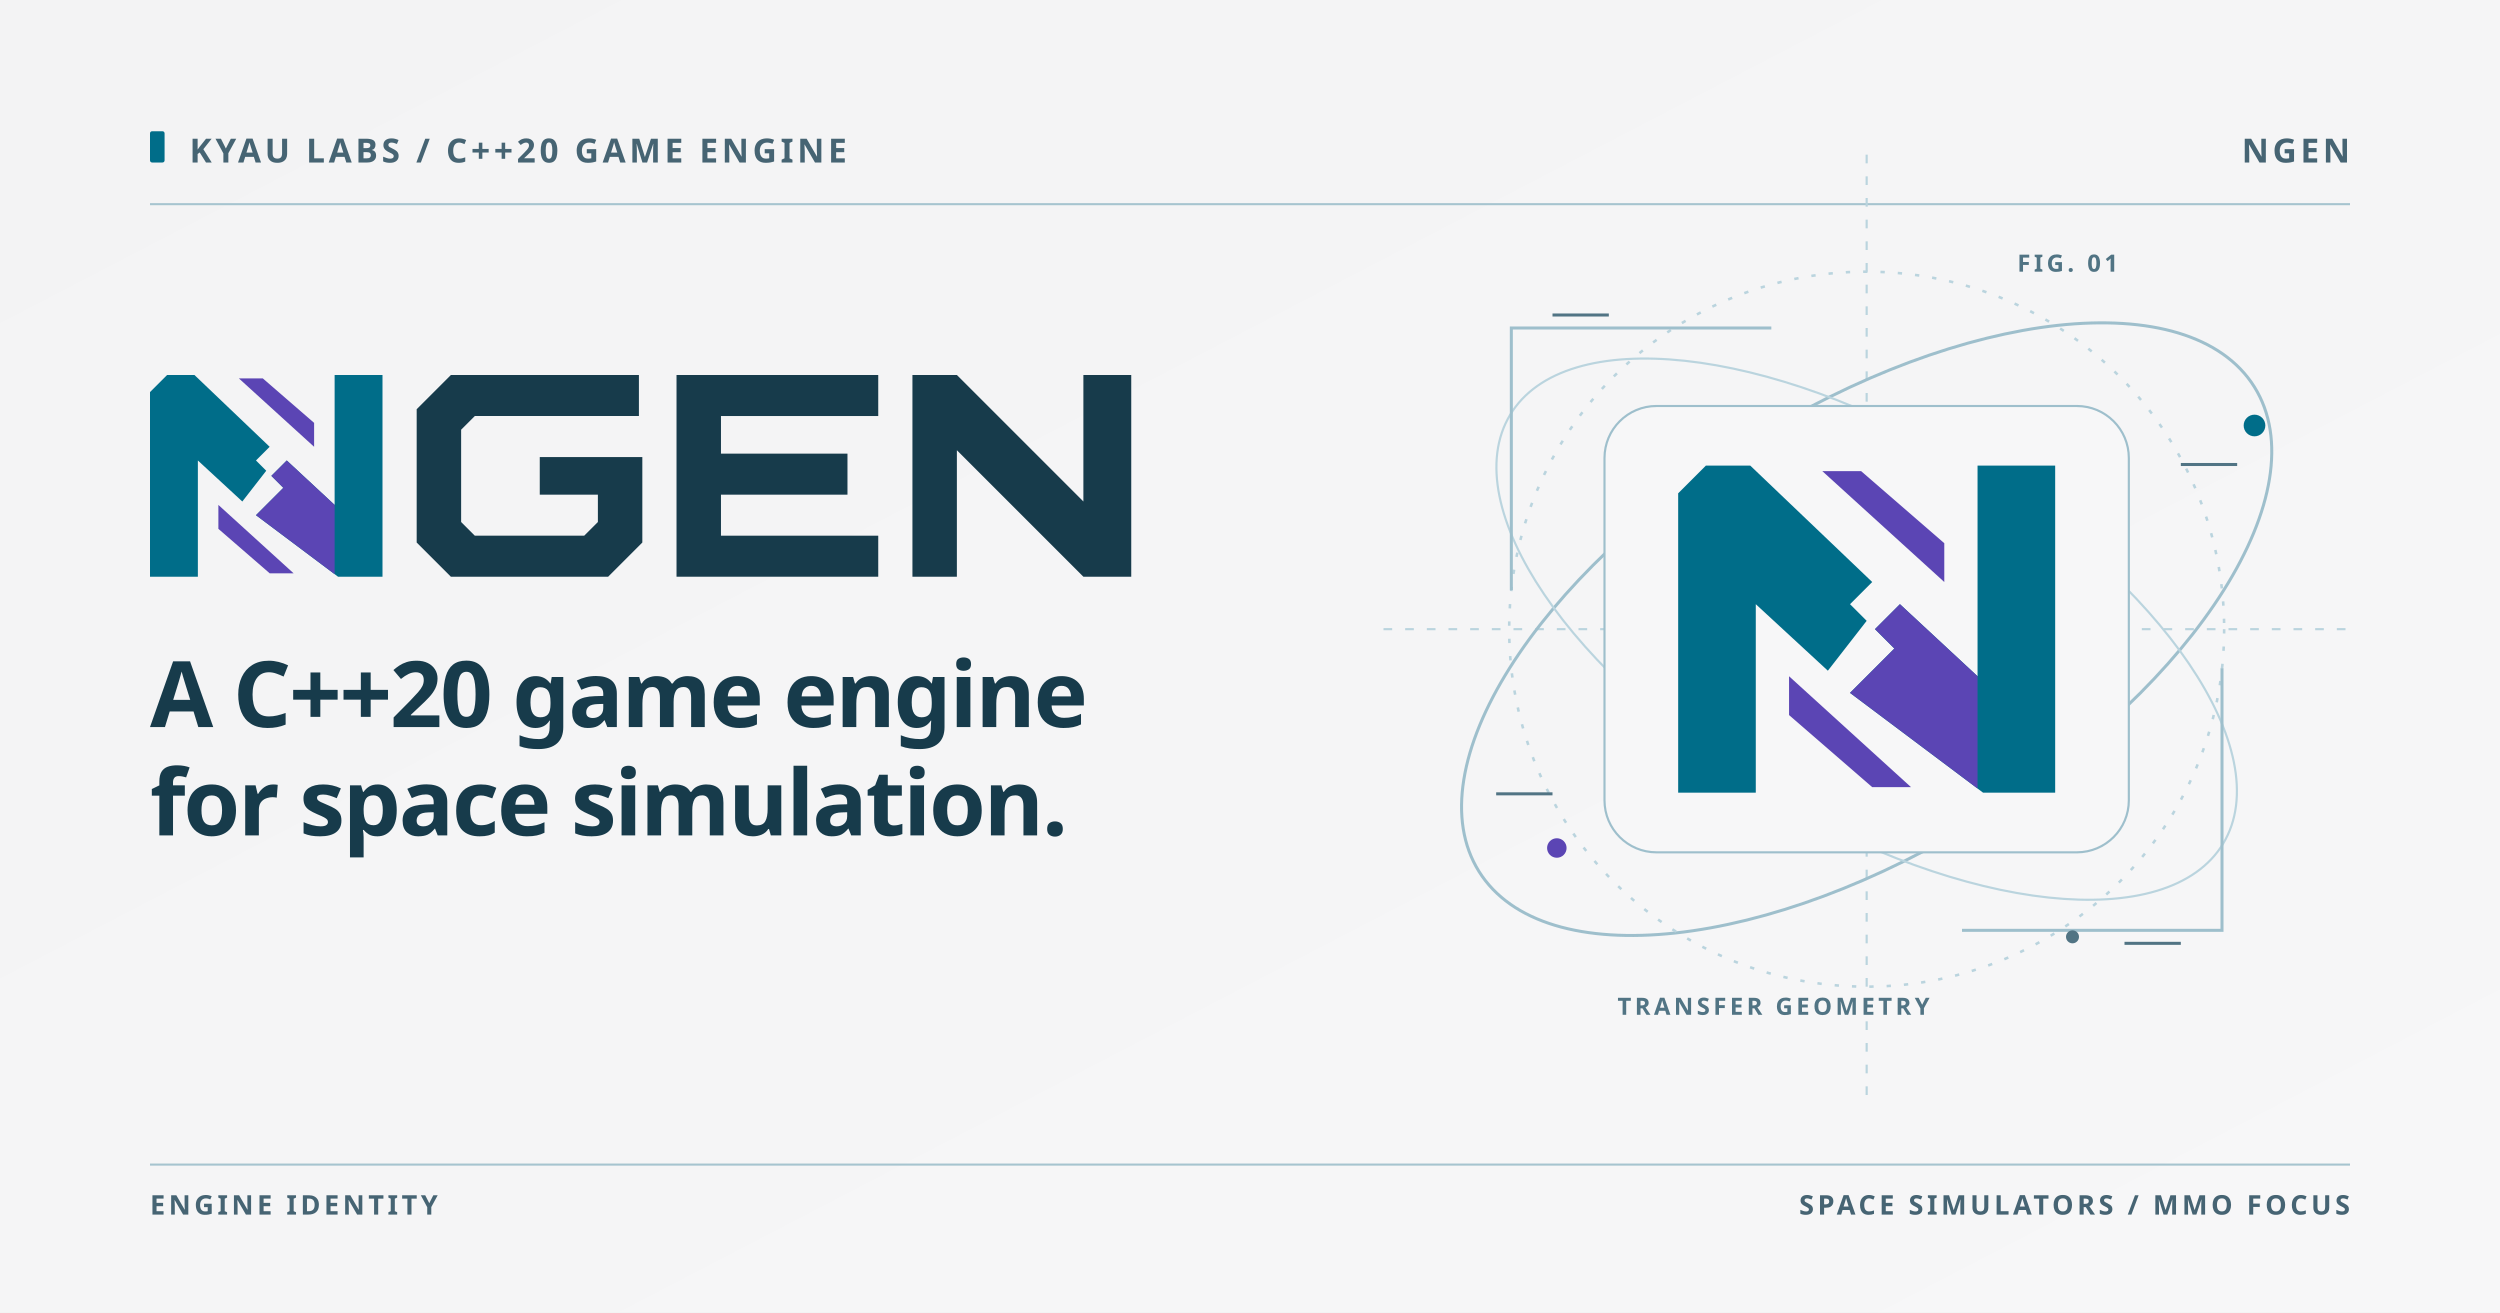
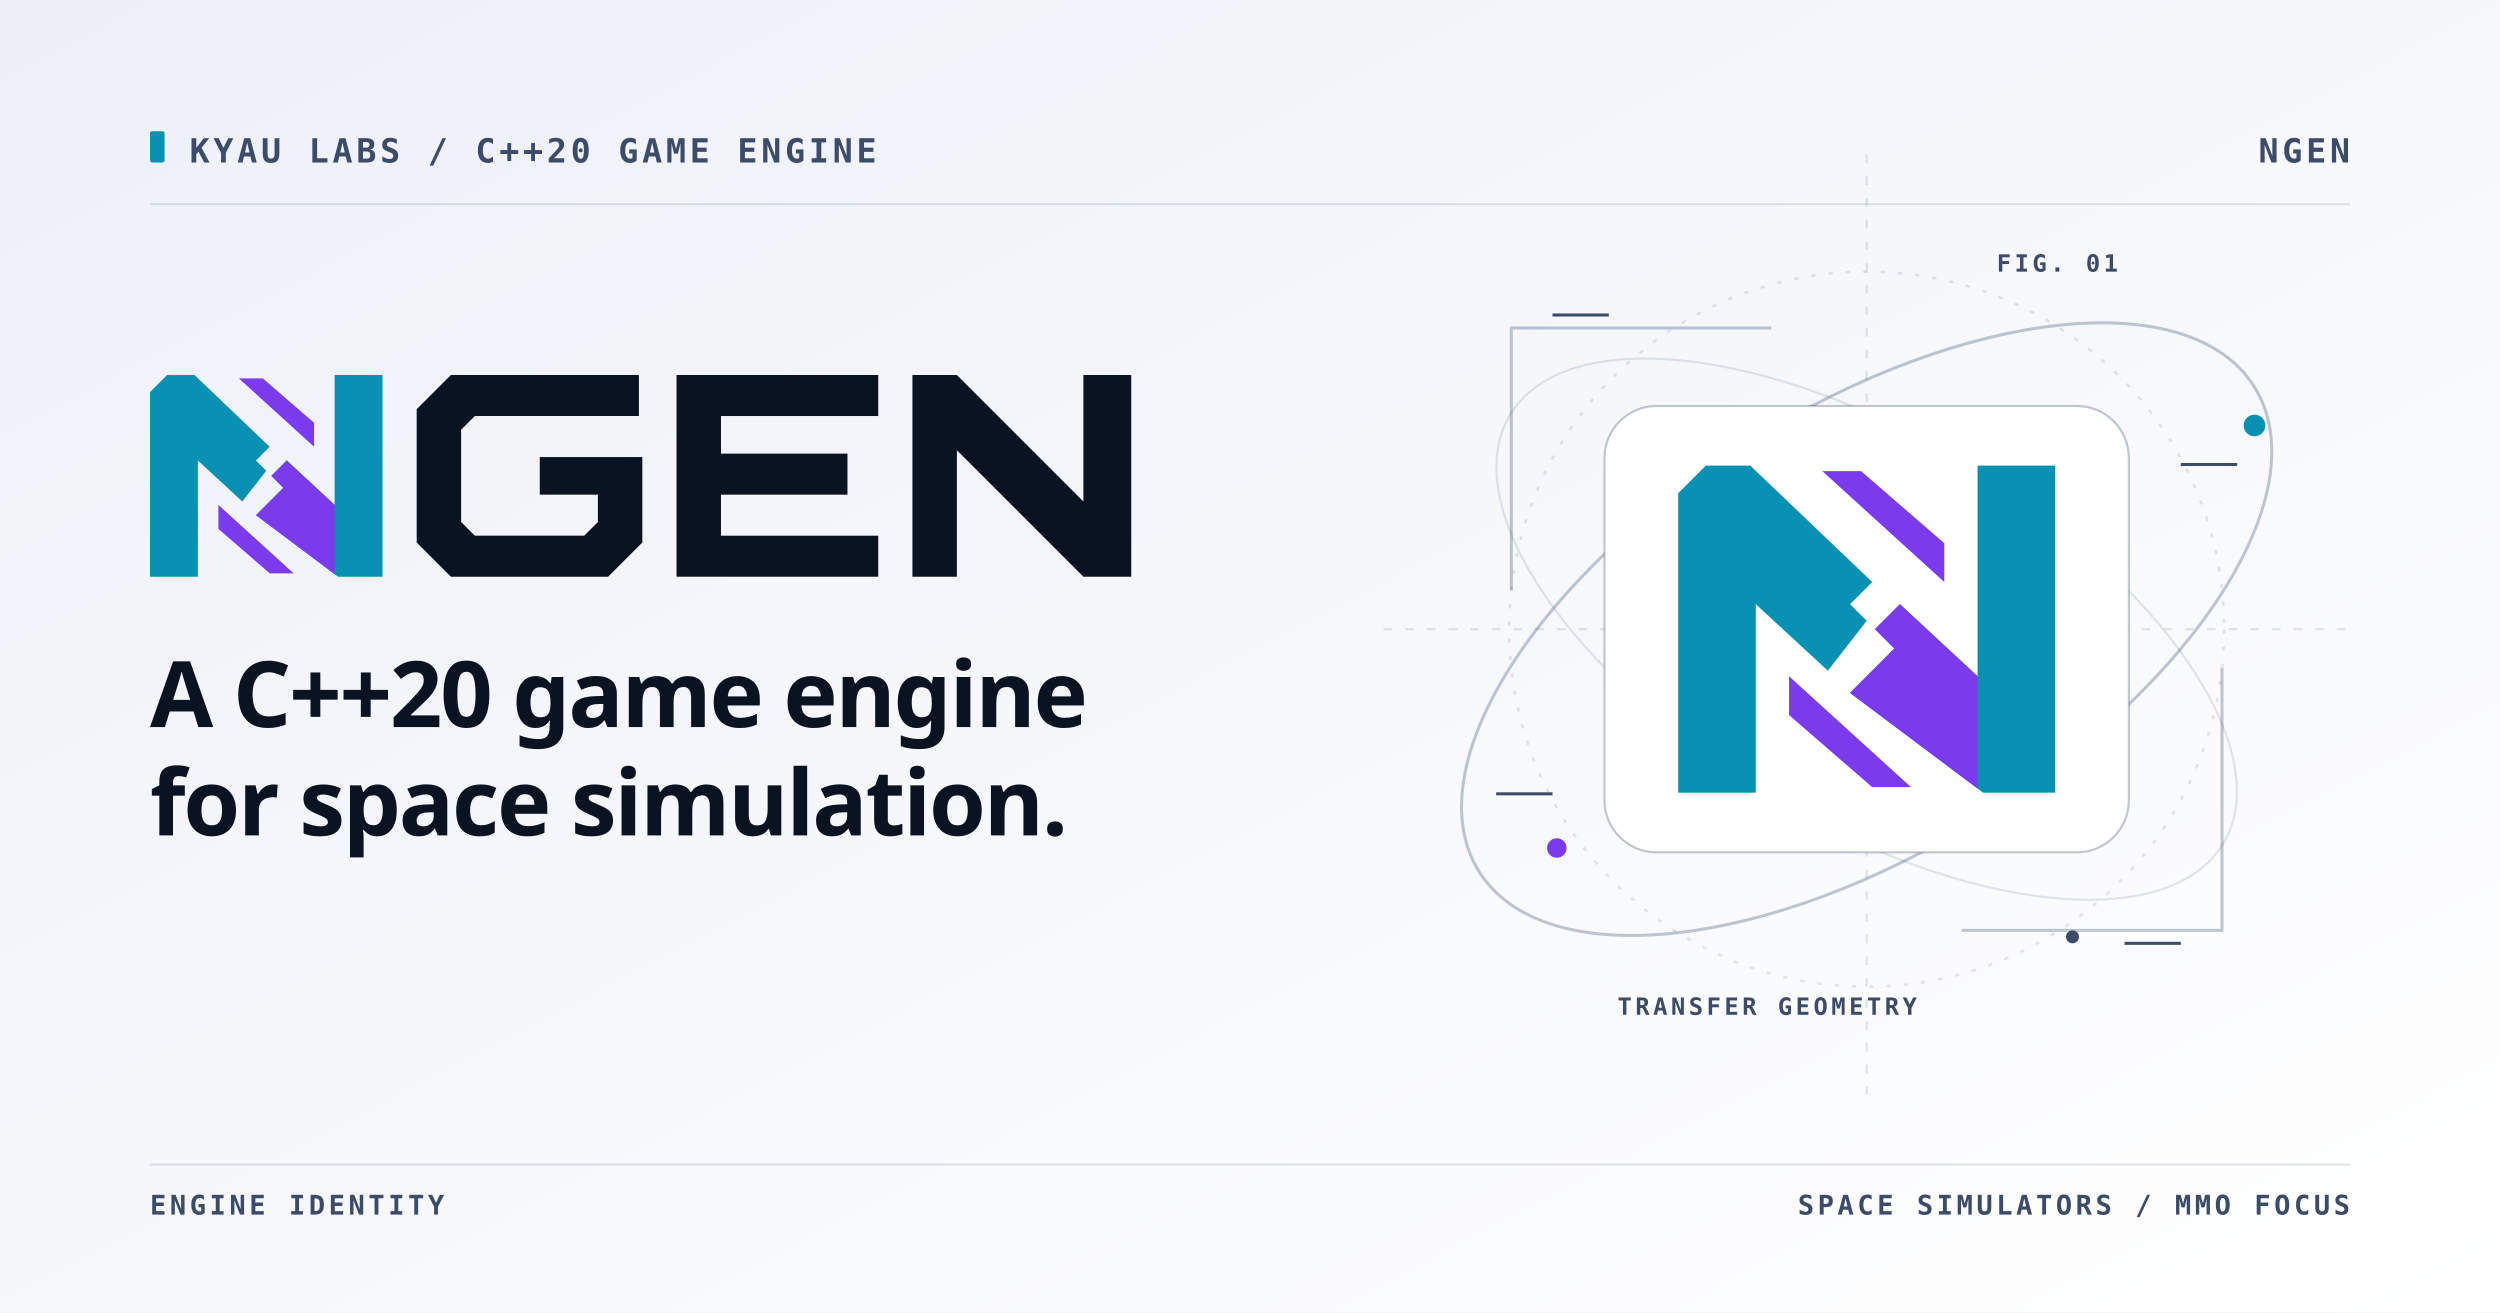
<svg xmlns="http://www.w3.org/2000/svg" viewBox="0 0 1200 630" width="1200" height="630" role="img" aria-labelledby="title">
  <defs>
    <linearGradient id="field" x2="1" y2="1" gradientUnits="objectBoundingBox">
-       <stop stop-color="#F3F3F4" />
-       <stop offset="1" stop-color="#F7F7F8" />
+       <stop stop-color="#EDF0F8" />
+       <stop offset="1" stop-color="#FFFFFF" />
    </linearGradient>
  </defs>
  <rect x="0" y="0" width="1200" height="630" rx="0" fill="url(#field)" stroke="none" />
-   <rect x="72" y="63" width="7" height="15" rx="1" fill="#006D89" stroke="none" />
-   <text x="91" y="78" fill="#466473" font-family="Adwaita Mono, sans-serif" font-size="16" font-weight="600" letter-spacing="1.8" text-anchor="start">KYAU LABS  /  C++20 GAME ENGINE</text>
-   <text x="1128" y="78" fill="#466473" font-family="Adwaita Mono, sans-serif" font-size="16" font-weight="600" letter-spacing="1.8" text-anchor="end">NGEN</text>
-   <path d="M72 98H1128" stroke="#A6C4CF" />
+   <rect x="72" y="63" width="7" height="15" rx="1" fill="#0891B2" stroke="none" />
+   <text x="91" y="78" fill="#3C4C68" font-family="Operator Mono, monospace" font-size="16" font-weight="600" letter-spacing="1.8" text-anchor="start">KYAU LABS  /  C++20 GAME ENGINE</text>
+   <text x="1128" y="78" fill="#3C4C68" font-family="Operator Mono, monospace" font-size="16" font-weight="600" letter-spacing="1.8" text-anchor="end">NGEN</text>
+   <path d="M72 98H1128" stroke="#102A54" stroke-opacity="0.12" />
  <g transform="translate(896 302) scale(1.04)">
-     <path d="M-223 0H223M0-219V219" fill="none" stroke="#BAD4DE" stroke-width="1" stroke-dasharray="4 6" />
-     <ellipse cx="0" cy="0" rx="211" ry="102" fill="none" stroke="#9EBFCC" stroke-width="1.4" transform="rotate(-32)" />
-     <ellipse cx="0" cy="0" rx="192" ry="89" fill="none" stroke="#BAD4DE" stroke-width="1" transform="rotate(31)" />
-     <circle cx="0" cy="0" r="165" fill="none" stroke="#BAD4DE" stroke-width="1.2" stroke-dasharray="2 6" />
-     <path d="M-164-18V-139H-44M164 18V139H44" fill="none" stroke="#9EBFCC" stroke-width="1.4" />
-     <path d="M-145-145H-119M145 145H119M-171 76H-145M145-76H171" fill="none" stroke="#517484" stroke-width="1.4" />
-     <circle cx="179" cy="-94" r="5" fill="#006D89" />
-     <circle cx="-143" cy="101" r="4.5" fill="#5B45B4" />
-     <circle cx="95" cy="142" r="3" fill="#517484" />
-     <rect x="-121" y="-103" width="242" height="206" rx="24" fill="#F7F7F8" stroke="#9EBFCC" />
+     <path d="M-223 0H223M0-219V219" fill="none" stroke="#102A54" stroke-width="1" stroke-dasharray="4 6" stroke-opacity="0.12" />
+     <ellipse cx="0" cy="0" rx="211" ry="102" fill="none" stroke="#102A54" stroke-width="1.4" transform="rotate(-32)" stroke-opacity="0.26" />
+     <ellipse cx="0" cy="0" rx="192" ry="89" fill="none" stroke="#102A54" stroke-width="1" transform="rotate(31)" stroke-opacity="0.12" />
+     <circle cx="0" cy="0" r="165" fill="none" stroke="#102A54" stroke-width="1.2" stroke-dasharray="2 6" stroke-opacity="0.12" />
+     <path d="M-164-18V-139H-44M164 18V139H44" fill="none" stroke="#102A54" stroke-width="1.4" stroke-opacity="0.26" />
+     <path d="M-145-145H-119M145 145H119M-171 76H-145M145-76H171" fill="none" stroke="#3C4C68" stroke-width="1.4" />
+     <circle cx="179" cy="-94" r="5" fill="#0891B2" />
+     <circle cx="-143" cy="101" r="4.5" fill="#7C3AED" />
+     <circle cx="95" cy="142" r="3" fill="#3C4C68" />
+     <rect x="-121" y="-103" width="242" height="206" rx="24" fill="#FFFFFF" stroke="#102A54" stroke-opacity="0.26" />
    <g transform="translate(-87 -75.5) scale(2.55882)">
-       <path d="M0 59V5L5 0H13L35 21L31 25L34 28L27 37L14 25V59ZM40 25L54 38V0H68V59H55L31 41L39 33L35.5 29.5Z" fill="#006D89" />
-       <path d="M40 25L54 38V58.25L31 41L39 33L35.5 29.5ZM20 38L42 58H35L20 45Z" fill="#5B45B4" />
+       <path d="M0 59V5L5 0H13L35 21L31 25L34 28L27 37L14 25V59ZM40 25L54 38V0H68V59H55L31 41L39 33L35.5 29.5Z" fill="#0891B2" />
+       <path d="M40 25L54 38V58.25L31 41L39 33L35.5 29.5ZM20 38L42 58H35L20 45Z" fill="#7C3AED" />
      <g transform="rotate(180 34 29.5)">
-         <path d="M20 38L42 58H35L20 45Z" fill="#5B45B4" />
+         <path d="M20 38L42 58H35L20 45Z" fill="#7C3AED" />
      </g>
    </g>
-     <text x="-115" y="178" fill="#517484" font-family="Adwaita Mono, sans-serif" font-size="11" font-weight="600" letter-spacing="1.6" text-anchor="start">TRANSFER GEOMETRY</text>
-     <text x="116" y="-165" fill="#517484" font-family="Adwaita Mono, sans-serif" font-size="11" font-weight="600" letter-spacing="1.6" text-anchor="end">FIG. 01</text>
+     <text x="-115" y="178" fill="#3C4C68" font-family="Operator Mono, monospace" font-size="11" font-weight="600" letter-spacing="1.6" text-anchor="start">TRANSFER GEOMETRY</text>
+     <text x="116" y="-165" fill="#3C4C68" font-family="Operator Mono, monospace" font-size="11" font-weight="600" letter-spacing="1.6" text-anchor="end">FIG. 01</text>
  </g>
  <g transform="translate(72 180) scale(1.64111)">
    <g transform="translate(0 -23.5)">
      <g transform="translate(0 23.5)">
-         <path d="M0 59V5L5 0H13L35 21L31 25L34 28L27 37L14 25V59ZM40 25L54 38V0H68V59H55L31 41L39 33L35.5 29.5Z" fill="#006D89" />
-         <path d="M40 25L54 38V58.25L31 41L39 33L35.5 29.5ZM20 38L42 58H35L20 45Z" fill="#5B45B4" />
+         <path d="M0 59V5L5 0H13L35 21L31 25L34 28L27 37L14 25V59ZM40 25L54 38V0H68V59H55L31 41L39 33L35.5 29.5Z" fill="#0891B2" />
+         <path d="M40 25L54 38V58.25L31 41L39 33L35.5 29.5ZM20 38L42 58H35L20 45Z" fill="#7C3AED" />
        <g transform="rotate(180 34 29.5)">
-           <path d="M20 38L42 58H35L20 45Z" fill="#5B45B4" />
+           <path d="M20 38L42 58H35L20 45Z" fill="#7C3AED" />
        </g>
        <g transform="translate(78 0)">
-           <path d="M10 0H65V12H17L13 16V43L17 47H49L53 43V35H36V24H66V49L56 59H10L0 49V10Z" fill="#173B4B" />
+           <path d="M10 0H65V12H17L13 16V43L17 47H49L53 43V35H36V24H66V49L56 59H10L0 49V10Z" fill="#0A1322" />
        </g>
        <g transform="translate(154 0)">
-           <path d="M0 0H59V12H13V23H50V35H13V47H59V59H0Z" fill="#173B4B" />
+           <path d="M0 0H59V12H13V23H50V35H13V47H59V59H0Z" fill="#0A1322" />
        </g>
        <g transform="translate(223 0)">
-           <path d="M0 0H13L50 37V0H64V59H50L13 22V59H0Z" fill="#173B4B" />
+           <path d="M0 0H13L50 37V0H64V59H50L13 22V59H0Z" fill="#0A1322" />
        </g>
      </g>
    </g>
  </g>
-   <text x="72" y="349" fill="#173B4B" font-family="Adwaita Sans, sans-serif" font-size="44" font-weight="700" letter-spacing="-1.0" text-anchor="start">A C++20 game engine</text>
-   <text x="72" y="401" fill="#173B4B" font-family="Adwaita Sans, sans-serif" font-size="44" font-weight="700" letter-spacing="-1.0" text-anchor="start">for space simulation.</text>
-   <path d="M72 559H1128" stroke="#A6C4CF" />
-   <text x="72" y="583" fill="#466473" font-family="Adwaita Mono, sans-serif" font-size="13" font-weight="600" letter-spacing="1.7" text-anchor="start">ENGINE IDENTITY</text>
-   <text x="1128" y="583" fill="#466473" font-family="Adwaita Mono, sans-serif" font-size="13" font-weight="600" letter-spacing="1.7" text-anchor="end">SPACE SIMULATORS  /  MMO FOCUS</text>
+   <text x="72" y="349" fill="#0A1322" font-family="Neo Sans Pro, sans-serif" font-size="44" font-weight="700" letter-spacing="-1.0" text-anchor="start">A C++20 game engine</text>
+   <text x="72" y="401" fill="#0A1322" font-family="Neo Sans Pro, sans-serif" font-size="44" font-weight="700" letter-spacing="-1.0" text-anchor="start">for space simulation.</text>
+   <path d="M72 559H1128" stroke="#102A54" stroke-opacity="0.12" />
+   <text x="72" y="583" fill="#3C4C68" font-family="Operator Mono, monospace" font-size="13" font-weight="600" letter-spacing="1.7" text-anchor="start">ENGINE IDENTITY</text>
+   <text x="1128" y="583" fill="#3C4C68" font-family="Operator Mono, monospace" font-size="13" font-weight="600" letter-spacing="1.7" text-anchor="end">SPACE SIMULATORS  /  MMO FOCUS</text>
</svg>
